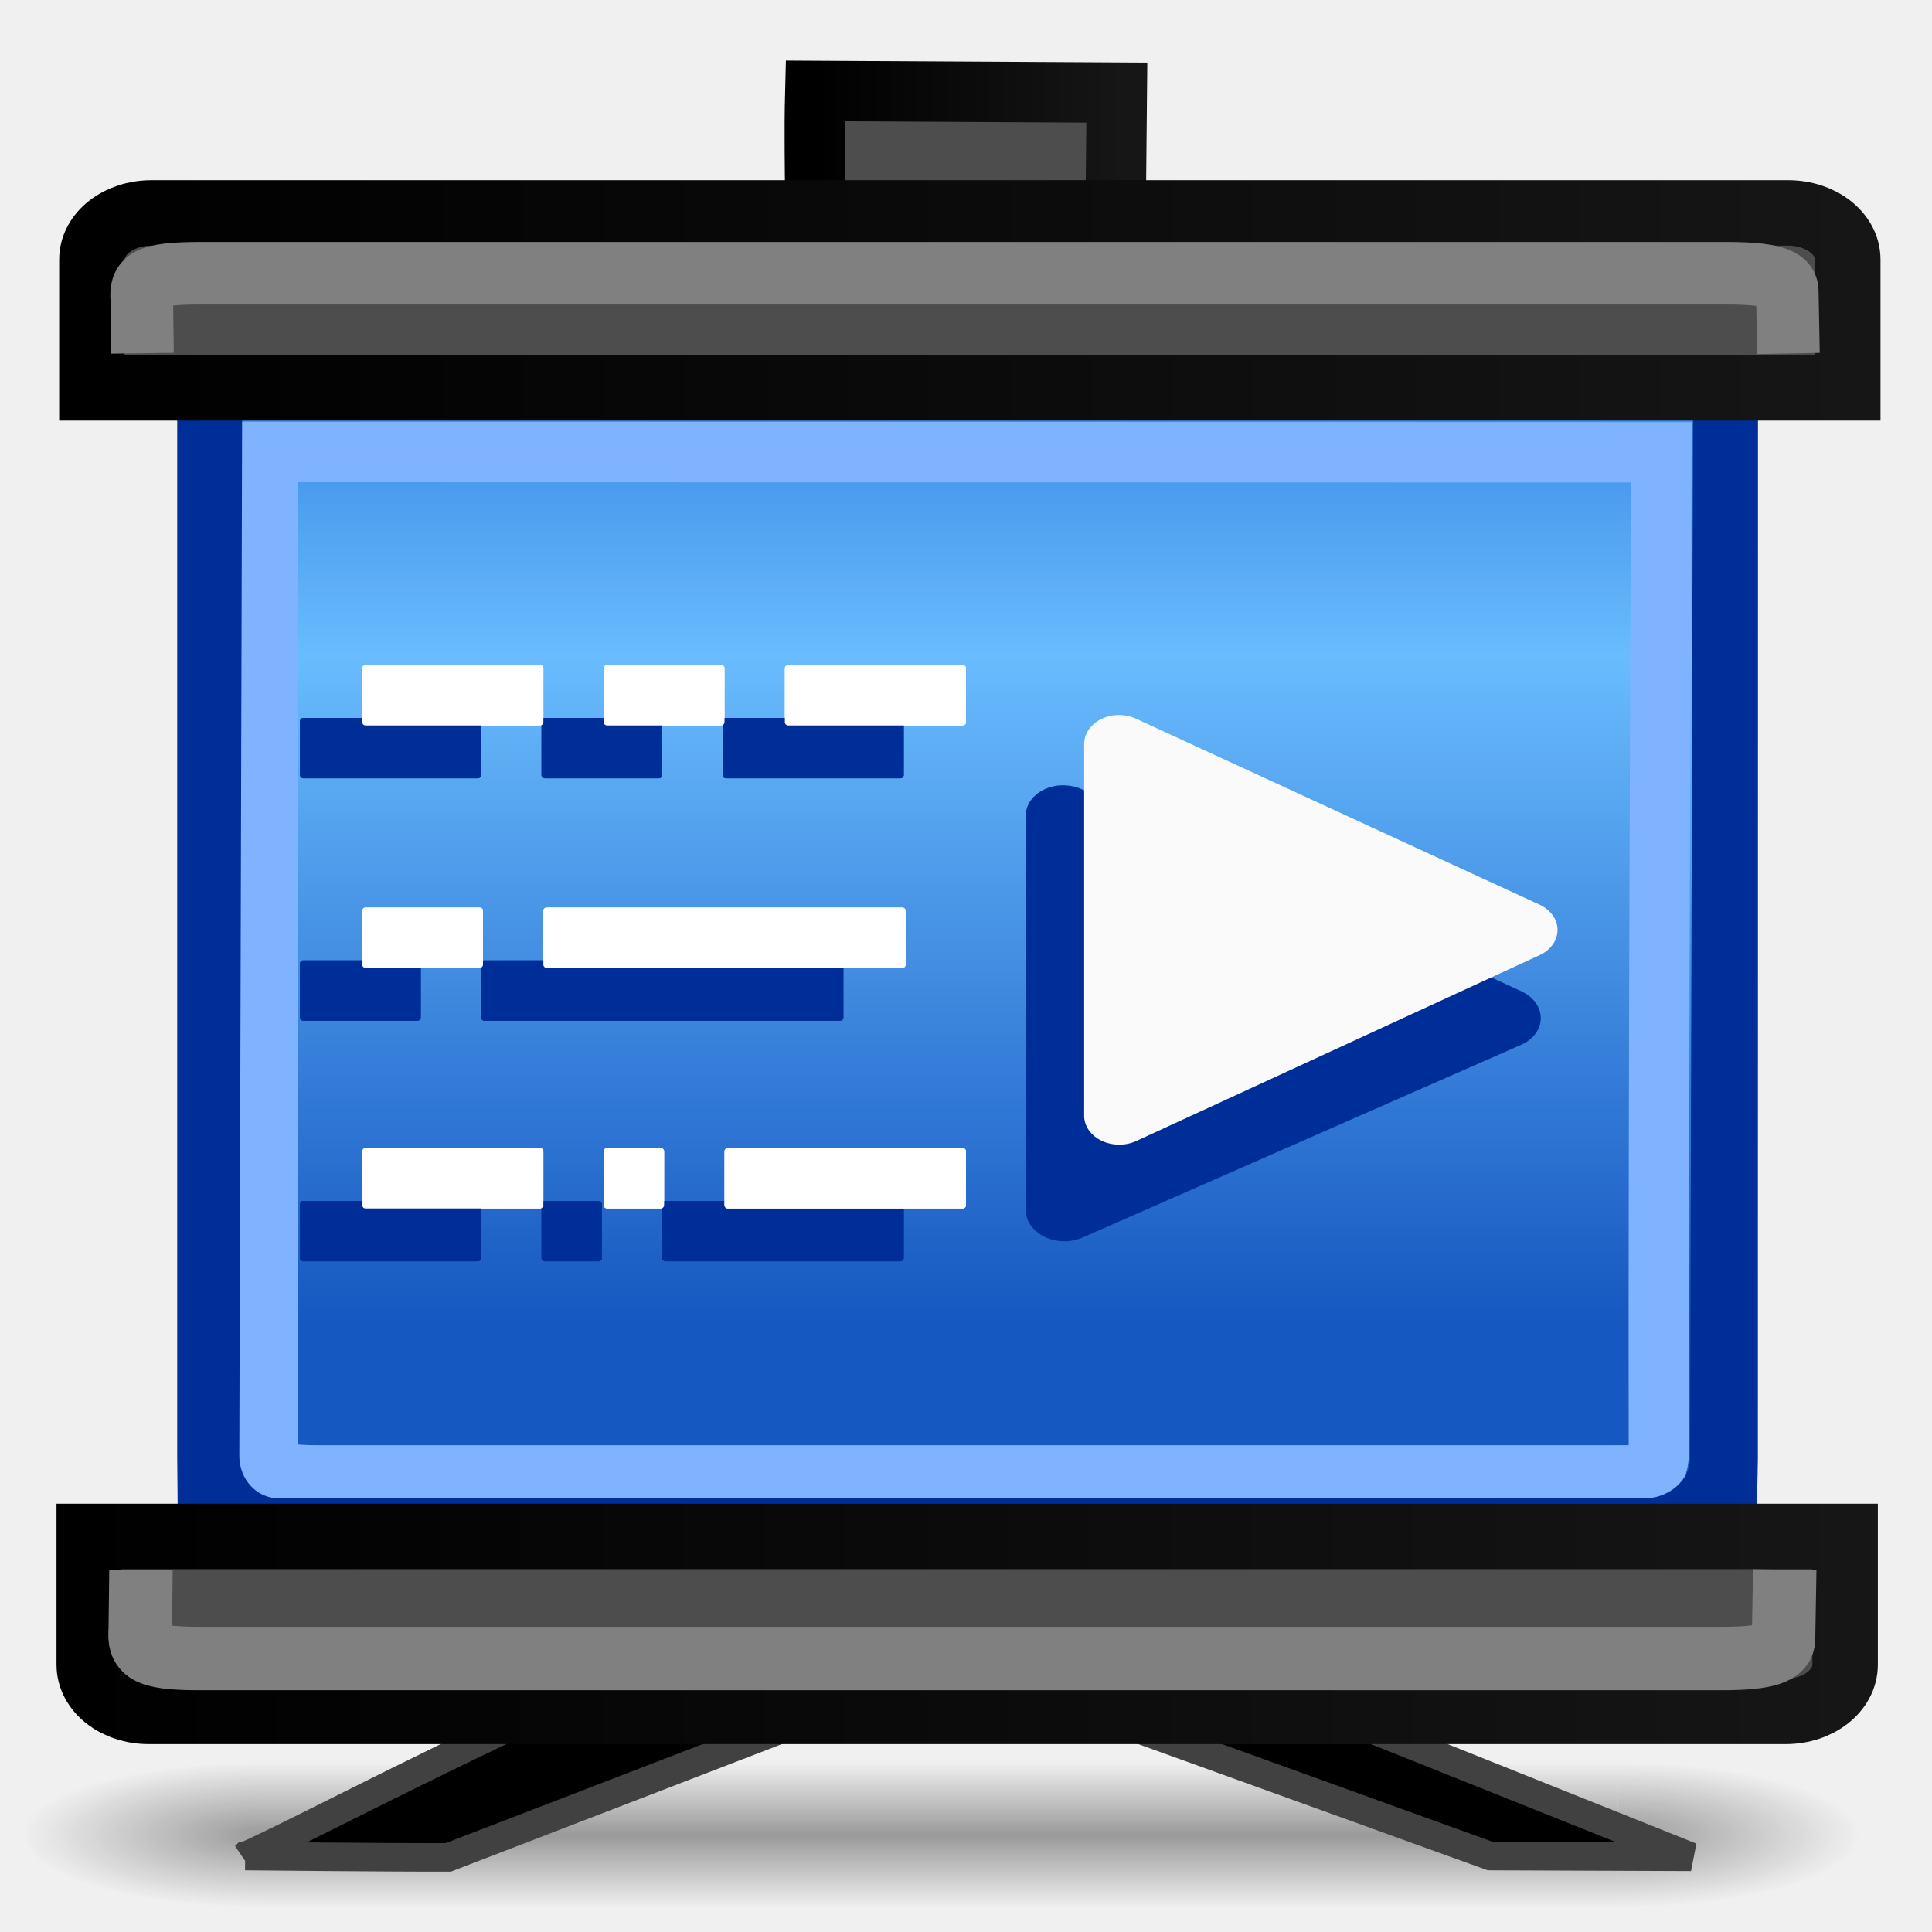
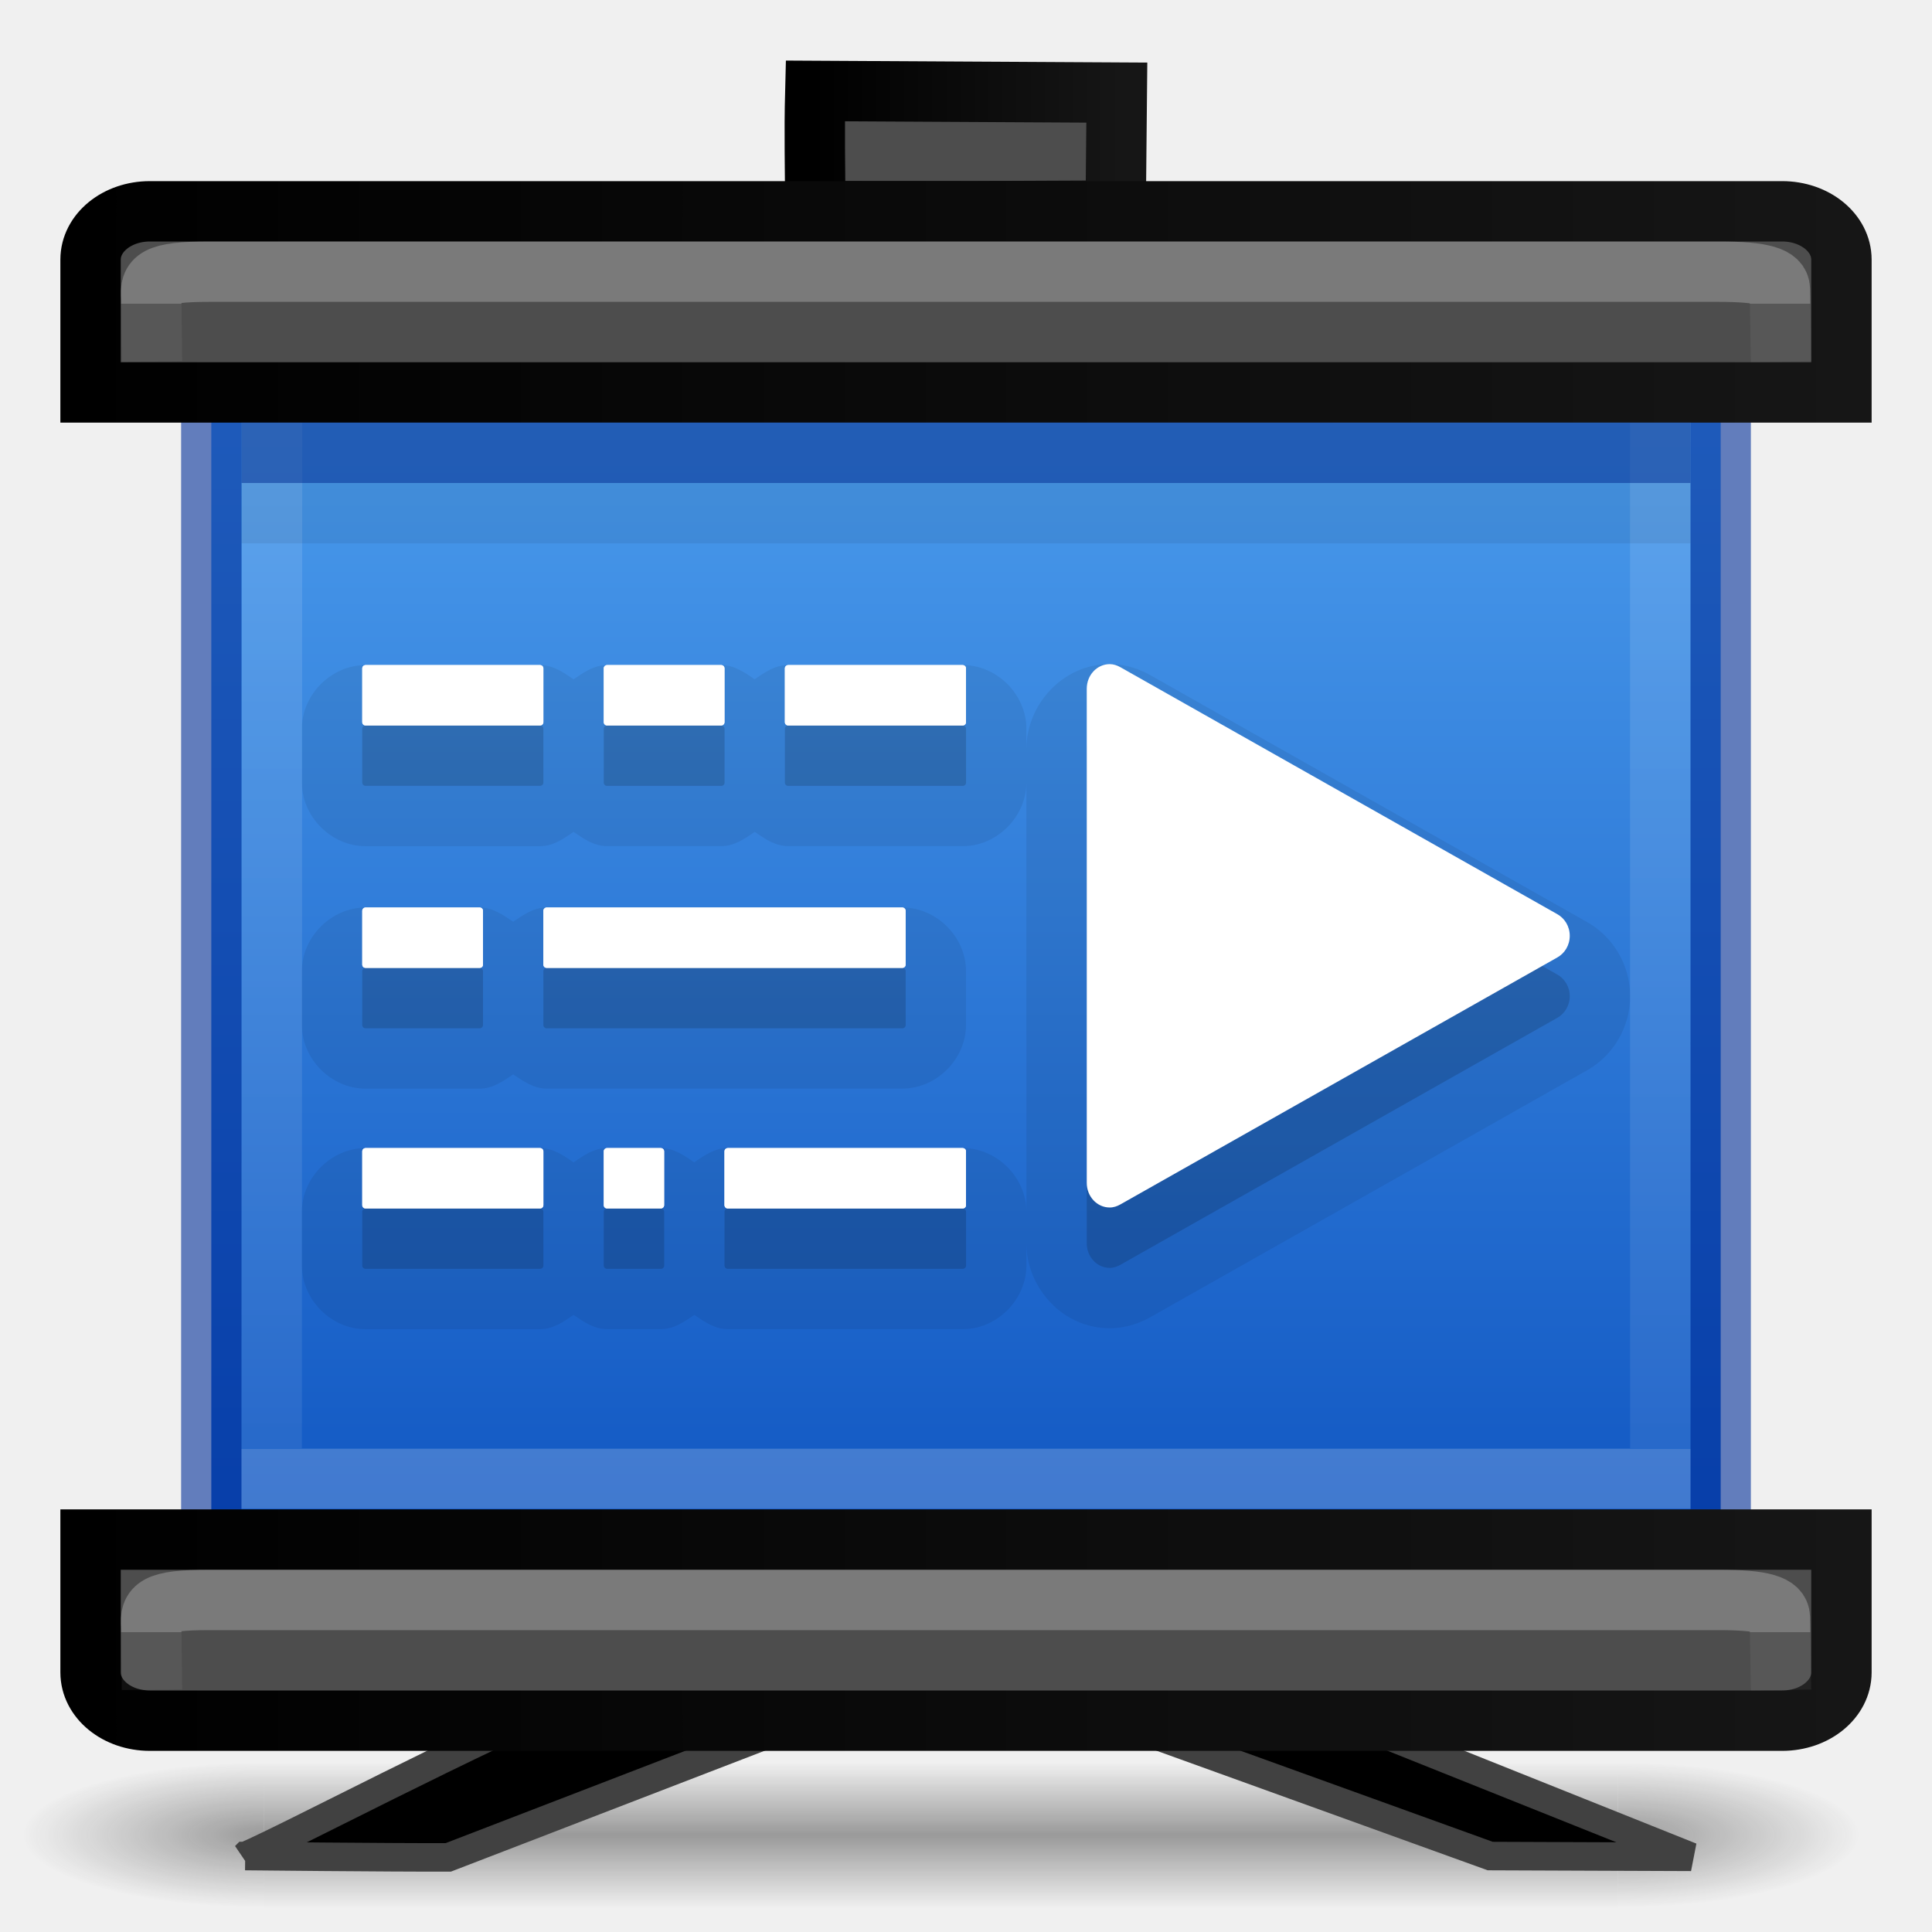
- <svg xmlns="http://www.w3.org/2000/svg" xmlns:ns1="http://www.openswatchbook.org/uri/2009/osb" xmlns:xlink="http://www.w3.org/1999/xlink" id="svg2453" height="32" width="32" version="1.0">
+ <svg xmlns="http://www.w3.org/2000/svg" xmlns:xlink="http://www.w3.org/1999/xlink" id="svg2453" height="32" width="32" version="1.0">
  <defs id="defs2455">
-     <linearGradient id="linearGradient6532">
-       <stop style="stop-color:#3689e6;stop-opacity:1" offset="0" id="stop6534" />
-       <stop id="stop6540" offset="0.272" style="stop-color:#64baff;stop-opacity:1" />
-       <stop style="stop-color:#0d52bf;stop-opacity:1" offset="1" id="stop6536" />
-     </linearGradient>
-     <linearGradient id="linearGradient6490" ns1:paint="gradient">
-       <stop style="stop-color:#000000;stop-opacity:1;" offset="0" id="stop6492" />
-       <stop style="stop-color:#000000;stop-opacity:0;" offset="1" id="stop6494" />
-     </linearGradient>
-     <linearGradient id="linearGradient5641" ns1:paint="solid">
-       <stop style="stop-color:#000000;stop-opacity:1;" offset="0" id="stop5643" />
+     <linearGradient id="linearGradient1649">
+       <stop style="stop-color:#ffffff;stop-opacity:1;" offset="0" id="stop1641" />
+       <stop id="stop1643" offset="0" style="stop-color:#ffffff;stop-opacity:0.235" />
+       <stop style="stop-color:#ffffff;stop-opacity:0.157" offset="1" id="stop1645" />
+       <stop style="stop-color:#ffffff;stop-opacity:0.392" offset="1" id="stop1647" />
    </linearGradient>
    <linearGradient id="linearGradient3707-319-631-407-324-616-674-812-821-107-178-392-400-6-3-549-901-1-9-100-4-2">
      <stop offset="0" style="stop-color:#000000;stop-opacity:1" id="stop17839-7-3" />
      <stop offset="1" style="stop-color:#161616;stop-opacity:1" id="stop17841-4-8" />
    </linearGradient>
    <radialGradient r="2.5" gradientTransform="matrix(2.0038,0,0,1.4,27.988,-17.4)" cx="4.993" cy="43.5" gradientUnits="userSpaceOnUse" id="c">
      <stop id="stop4912" offset="0" stop-color="#181818" />
      <stop id="stop4914" offset="1" stop-opacity="0" stop-color="#181818" />
    </radialGradient>
    <radialGradient r="2.5" gradientTransform="matrix(2.0038,0,0,1.4,-20.012,-104.4)" cx="4.993" cy="43.5" gradientUnits="userSpaceOnUse" id="b">
      <stop id="stop4917" offset="0" stop-color="#181818" />
      <stop id="stop4919" offset="1" stop-opacity="0" stop-color="#181818" />
    </radialGradient>
    <linearGradient x1="25.058" y1="47.028" x2="25.058" gradientUnits="userSpaceOnUse" y2="39.999" id="f">
      <stop id="stop4922" offset="0" stop-opacity="0" stop-color="#181818" />
      <stop id="stop4924" offset=".5" stop-color="#181818" />
      <stop id="stop4926" offset="1" stop-opacity="0" stop-color="#181818" />
    </linearGradient>
-     <linearGradient xlink:href="#linearGradient3707-319-631-407-324-616-674-812-821-107-178-392-400-6-3-549-901-1-9-100-4-2" id="linearGradient6504" x1="2.252" y1="14.272" x2="62.399" y2="14.272" gradientUnits="userSpaceOnUse" gradientTransform="matrix(0.4916557,0,0,0.3986783,0.1706391,-0.7139196)" />
-     <linearGradient xlink:href="#linearGradient6532" id="linearGradient6538" x1="32.275" y1="19.415" x2="32.275" y2="51.415" gradientUnits="userSpaceOnUse" gradientTransform="matrix(0.4299429,0,0,0.4728337,1.983693,-2.432749)" />
+     <linearGradient xlink:href="#linearGradient3707-319-631-407-324-616-674-812-821-107-178-392-400-6-3-549-901-1-9-100-4-2" id="linearGradient6504" x1="2.252" y1="14.272" x2="62.399" y2="14.272" gradientUnits="userSpaceOnUse" gradientTransform="matrix(0.4902648,0,0,0.4128194,0.1519413,-0.8919225)" />
    <radialGradient xlink:href="#c" id="radialGradient4213" gradientUnits="userSpaceOnUse" gradientTransform="matrix(2.0038,0,0,1.4,27.988,-17.4)" cx="4.993" cy="43.5" r="2.5" />
    <radialGradient xlink:href="#b" id="radialGradient4215" gradientUnits="userSpaceOnUse" gradientTransform="matrix(2.0038,0,0,1.4,-20.012,-104.4)" cx="4.993" cy="43.5" r="2.5" />
    <linearGradient xlink:href="#f" id="linearGradient4217" gradientUnits="userSpaceOnUse" x1="25.058" y1="47.028" x2="25.058" y2="39.999" />
    <linearGradient xlink:href="#linearGradient3707-319-631-407-324-616-674-812-821-107-178-392-400-6-3-549-901-1-9-100-4-2" id="linearGradient4231" gradientUnits="userSpaceOnUse" gradientTransform="matrix(0.08507563,0,0,0.2768146,13.27247,-1.442984)" x1="2.252" y1="14.272" x2="62.399" y2="14.272" />
-     <linearGradient id="linearGradient3924-4">
-       <stop offset="0" style="stop-color:#ffffff;stop-opacity:1" id="stop3926-8" />
-       <stop offset="0.063" style="stop-color:#ffffff;stop-opacity:0.235" id="stop3928-6" />
-       <stop offset="0.951" style="stop-color:#ffffff;stop-opacity:0.157" id="stop3930-4" />
-       <stop offset="1" style="stop-color:#ffffff;stop-opacity:0.392" id="stop3932-4" />
+     <linearGradient xlink:href="#linearGradient3707-319-631-407-324-616-674-812-821-107-178-392-400-6-3-549-901-1-9-100-4-2" id="linearGradient4255" gradientUnits="userSpaceOnUse" gradientTransform="matrix(0.4902648,0,0,-0.4128194,0.1519414,32.89192)" x1="2.252" y1="14.272" x2="62.399" y2="14.272" />
+     <linearGradient id="linearGradient2143">
+       <stop style="stop-color:#ffffff;stop-opacity:1;" offset="0" id="stop2135" />
+       <stop id="stop2137" offset="0.054" style="stop-color:#ffffff;stop-opacity:0.235" />
+       <stop style="stop-color:#ffffff;stop-opacity:0.157" offset="1" id="stop2139" />
+       <stop style="stop-color:#ffffff;stop-opacity:0.392" offset="1" id="stop2141" />
    </linearGradient>
-     <linearGradient id="linearGradient5344-867-2">
-       <stop id="stop5559-5" style="stop-color:#f9c590;stop-opacity:1" offset="0" />
-       <stop id="stop5561-3" style="stop-color:#f19860;stop-opacity:1" offset="0.397" />
-       <stop id="stop5563-5" style="stop-color:#ce5d36;stop-opacity:1" offset="1" />
+     <linearGradient id="linearGradient6532-5">
+       <stop style="stop-color:#64baff;stop-opacity:1" offset="0" id="stop6534-6" />
+       <stop style="stop-color:#0d52bf;stop-opacity:1" offset="1" id="stop6536-2" />
    </linearGradient>
-     <linearGradient id="linearGradient4288">
-       <stop offset="0" style="stop-color:#b95b20;stop-opacity:1" id="stop4290" />
-       <stop offset="1" style="stop-color:#ed8137;stop-opacity:1" id="stop4292" />
-     </linearGradient>
-     <linearGradient id="linearGradient3104-5-6">
-       <stop id="stop3106-9-1" style="stop-color:#aaaaaa;stop-opacity:1" offset="0" />
-       <stop id="stop3108-9" style="stop-color:#c8c8c8;stop-opacity:1" offset="1" />
-     </linearGradient>
-     <linearGradient gradientTransform="translate(2.4e-6,0.9674487)" gradientUnits="userSpaceOnUse" xlink:href="#linearGradient3924-4" id="linearGradient3084" y2="43" x2="24" y1="5" x1="24" />
-     <radialGradient gradientTransform="matrix(0,2.644472,-2.797536,-7.1978467e-8,55.57302,-14.64146)" gradientUnits="userSpaceOnUse" xlink:href="#linearGradient3600" id="radialGradient3093" fy="8.45" fx="7.496" r="20" cy="8.45" cx="7.496" />
-     <linearGradient id="linearGradient3600">
-       <stop offset="0" style="stop-color:#f4f4f4;stop-opacity:1" id="stop3602" />
-       <stop offset="1" style="stop-color:#dbdbdb;stop-opacity:1" id="stop3604" />
-     </linearGradient>
-     <linearGradient gradientTransform="matrix(1.363636,0,0,1.363636,-0.7929132,-1.750068)" gradientUnits="userSpaceOnUse" xlink:href="#linearGradient3104-5-6" id="linearGradient3095" y2="3.899" x2="24" y1="44" x1="24" />
-     <linearGradient gradientUnits="userSpaceOnUse" xlink:href="#linearGradient3104-5-6" id="linearGradient3098" y2="3" x2="20" y1="43" x1="20" gradientTransform="matrix(0.6567832,0,0,0.6567832,-0.00675933,-0.7187722)" />
-     <radialGradient gradientTransform="matrix(2.003784,0,0,1.4,27.98813,-17.4)" gradientUnits="userSpaceOnUse" xlink:href="#linearGradient3688-166-749" id="radialGradient2873-966-168" fy="43.5" fx="4.993" r="2.5" cy="43.5" cx="4.993" />
-     <linearGradient id="linearGradient3688-166-749">
-       <stop offset="0" style="stop-color:#181818;stop-opacity:1" id="stop2883" />
-       <stop offset="1" style="stop-color:#181818;stop-opacity:0" id="stop2885" />
-     </linearGradient>
-     <radialGradient gradientTransform="matrix(2.003784,0,0,1.4,-20.01187,-104.4)" gradientUnits="userSpaceOnUse" xlink:href="#linearGradient3688-166-749" id="radialGradient2875-742-326" fy="43.5" fx="4.993" r="2.5" cy="43.5" cx="4.993" />
-     <linearGradient gradientUnits="userSpaceOnUse" xlink:href="#linearGradient3702-501-757" id="linearGradient2877-634-617" y2="39.999" x2="25.058" y1="47.028" x1="25.058" />
-     <linearGradient id="linearGradient3702-501-757">
-       <stop offset="0" style="stop-color:#181818;stop-opacity:0" id="stop2895" />
-       <stop offset="0.5" style="stop-color:#181818;stop-opacity:1" id="stop2897" />
-       <stop offset="1" style="stop-color:#181818;stop-opacity:0" id="stop2899" />
-     </linearGradient>
-     <radialGradient r="20" fy="8.45" fx="7.496" cy="8.45" cx="7.496" gradientTransform="matrix(0,1.93928,-2.051527,-5.2784231e-8,16.65095,1.171514)" gradientUnits="userSpaceOnUse" id="radialGradient3049" xlink:href="#linearGradient3600" />
-     <linearGradient y2="3.899" x2="24" y1="44" x1="24" gradientTransform="translate(-24.68408,10.62521)" gradientUnits="userSpaceOnUse" id="linearGradient3051" xlink:href="#linearGradient3104-5-6" />
-     <radialGradient r="20" fy="8.45" fx="7.496" cy="8.45" cx="7.496" gradientTransform="matrix(0,1.93928,-2.051527,-5.2784231e-8,5.793811,-9.685629)" gradientUnits="userSpaceOnUse" id="radialGradient3843" xlink:href="#linearGradient3600" />
-     <linearGradient y2="3.899" x2="24" y1="44" x1="24" gradientTransform="translate(-35.54123,-0.2319351)" gradientUnits="userSpaceOnUse" id="linearGradient3845" xlink:href="#linearGradient3104-5-6" />
-     <radialGradient r="20" fy="8.45" fx="7.496" cy="8.45" cx="7.496" gradientTransform="matrix(0,1.93928,-2.051527,-5.2784231e-8,6.079525,19.60009)" gradientUnits="userSpaceOnUse" id="radialGradient3849" xlink:href="#linearGradient3600" />
-     <linearGradient y2="3.899" x2="24" y1="44" x1="24" gradientTransform="translate(-35.25551,29.05378)" gradientUnits="userSpaceOnUse" id="linearGradient3851" xlink:href="#linearGradient3104-5-6" />
-     <radialGradient r="20" fy="8.45" fx="7.496" cy="8.45" cx="7.496" gradientTransform="matrix(1.371278,1.371278,-1.450649,1.450649,12.60239,-10.94562)" gradientUnits="userSpaceOnUse" id="radialGradient3853" xlink:href="#linearGradient3600" />
-     <linearGradient y2="3.899" x2="24" y1="44" x1="24" gradientTransform="matrix(0.7071068,-0.7071068,0.7071068,0.7071068,-9.941126,24.96744)" gradientUnits="userSpaceOnUse" id="linearGradient3855" xlink:href="#linearGradient3104-5-6" />
-     <radialGradient r="20" fy="8.45" fx="7.496" cy="8.45" cx="7.496" gradientTransform="matrix(0,1.93928,-2.051527,-5.2784231e-8,41.33504,-8.486255)" gradientUnits="userSpaceOnUse" id="radialGradient3858" xlink:href="#linearGradient3600" />
-     <radialGradient r="20" fy="8.45" fx="7.496" cy="8.45" cx="7.496" gradientTransform="matrix(0,1.93928,-2.051527,-5.2784231e-8,-0.2061889,-15.68563)" gradientUnits="userSpaceOnUse" id="radialGradient3863" xlink:href="#linearGradient3600" />
-     <linearGradient y2="3.899" x2="24" y1="44" x1="24" gradientTransform="translate(-41.54123,-6.231935)" gradientUnits="userSpaceOnUse" id="linearGradient3865" xlink:href="#linearGradient3104-5-6" />
-     <radialGradient id="c-6" gradientUnits="userSpaceOnUse" cy="43.5" cx="4.993" gradientTransform="matrix(2.0038,0,0,1.4,27.988,-17.4)" r="2.5">
-       <stop stop-color="#181818" offset="0" id="stop4912-0" />
-       <stop stop-color="#181818" stop-opacity="0" offset="1" id="stop4914-6" />
-     </radialGradient>
-     <radialGradient id="b-2" gradientUnits="userSpaceOnUse" cy="43.5" cx="4.993" gradientTransform="matrix(2.0038,0,0,1.4,-20.012,-104.4)" r="2.5">
-       <stop stop-color="#181818" offset="0" id="stop4917-6" />
-       <stop stop-color="#181818" stop-opacity="0" offset="1" id="stop4919-1" />
-     </radialGradient>
-     <linearGradient gradientTransform="matrix(0.9976838,0,0,0.5323295,-0.251081,1.982942)" gradientUnits="userSpaceOnUse" y2="14.272" x2="62.399" y1="14.272" x1="2.252" id="linearGradient4345" xlink:href="#linearGradient3707-319-631-407-324-616-674-812-821-107-178-392-400-6-3-549-901-1-9-100-4-2" />
-     <linearGradient y2="39.999" x2="25.058" y1="47.028" x1="25.058" gradientUnits="userSpaceOnUse" id="linearGradient4350" xlink:href="#f" />
-     <linearGradient y2="14.272" x2="62.399" y1="14.272" x1="2.252" gradientTransform="matrix(-0.9970871,-8.6911381e-5,1.8949314e-4,-0.5396258,64.24038,61.20455)" gradientUnits="userSpaceOnUse" id="linearGradient4352" xlink:href="#linearGradient3707-319-631-407-324-616-674-812-821-107-178-392-400-6-3-549-901-1-9-100-4-2" />
-     <linearGradient y2="14.272" x2="62.399" y1="14.272" x1="2.252" gradientTransform="matrix(0.05374904,0,0,0.4344139,30.27789,0.7154782)" gradientUnits="userSpaceOnUse" id="linearGradient4354" xlink:href="#linearGradient3707-319-631-407-324-616-674-812-821-107-178-392-400-6-3-549-901-1-9-100-4-2" />
-     <linearGradient xlink:href="#linearGradient3707-319-631-407-324-616-674-812-821-107-178-392-400-6-3-549-901-1-9-100-4-2" id="linearGradient4255" gradientUnits="userSpaceOnUse" gradientTransform="matrix(0.4916557,0,0,-0.3986783,0.1264449,32.58658)" x1="2.252" y1="14.272" x2="62.399" y2="14.272" />
+     <linearGradient xlink:href="#linearGradient1649" id="linearGradient1601" x1="24.937" y1="5.058" x2="24.937" y2="26.901" gradientUnits="userSpaceOnUse" gradientTransform="matrix(0.9897538,0,0,0.9955146,0.1799062,-0.0057173)" />
+     <linearGradient xlink:href="#linearGradient2143" id="linearGradient2875" x1="21" y1="5" x2="21" y2="24" gradientUnits="userSpaceOnUse" />
+     <linearGradient xlink:href="#linearGradient6532-5" id="linearGradient3189" gradientUnits="userSpaceOnUse" gradientTransform="matrix(0.4210671,0,0,0.4782707,2.481005,-2.331549)" x1="32.107" y1="1.658" x2="32.107" y2="60.739" />
+     <linearGradient xlink:href="#linearGradient1649" id="linearGradient1216" gradientUnits="userSpaceOnUse" gradientTransform="matrix(0.9897538,0,0,0.9955143,0.179906,21.99428)" x1="24.937" y1="5.058" x2="24.937" y2="26.901" />
  </defs>
+   <path id="rect5505-21-3-8-5-2-6-8-2" d="M 28.5,25.5 V 6.5 H 3.5 v 19 z" style="color:#000000;display:inline;overflow:visible;visibility:visible;fill:url(#linearGradient3189);fill-opacity:1;fill-rule:nonzero;stroke:#002e99;stroke-width:1;stroke-opacity:0.592;marker:none;enable-background:accumulate" />
  <g transform="matrix(0.7607773,0,0,0.2675806,-2.671225,19.02032)" id="g4933">
    <g style="opacity:0.4" transform="matrix(1.0526,0,0,1.2857,-1.2632,-13.429)" id="g4935">
      <rect style="fill:url(#radialGradient4213)" height="7" width="5" y="40" x="38" id="rect4937" />
      <rect style="fill:url(#radialGradient4215)" transform="scale(-1,-1)" height="7" width="5" y="-47" x="-10" id="rect4939" />
      <rect style="fill:url(#linearGradient4217)" height="7" width="28" y="40" x="10" id="rect4941" />
    </g>
  </g>
-   <path id="rect5505-21-3-8-5-2" d="m 27.939,25.054 c 0.486,0 0.864,-0.51 0.865,-1.037 l 0.002,-17.909 -25.843,0.166 0,17.829 c 0,0.527 0.391,0.951 0.876,0.951 z" style="color:#000000;display:inline;overflow:visible;visibility:visible;opacity:0.96;fill:url(#linearGradient6538);fill-opacity:1;fill-rule:nonzero;stroke:none;stroke-width:1;marker:none;enable-background:accumulate" />
-   <path style="opacity:1;fill:none;stroke:#80b3ff;stroke-width:1;stroke-linecap:butt;stroke-linejoin:miter;stroke-miterlimit:4;stroke-dasharray:none" d="m 4.43,7.487 23.087,0.005 c 0,0 -0.051,10.955 -0.041,16.418 9.33e-4,0.515 -0.038,0.528 -0.707,0.528 l -21.455,0 c -0.871,0 -0.875,-0.098 -0.876,-0.638 L 4.433,7.712 Z" id="rect4945" />
-   <path id="rect5505-21-3-8-9-1-1" d="m 29.081,25.989 0.035,-1.823 0.002,-17.71 -1.076,-0.08 -0.05,17.773 c -0.001,0.395 -0.38,0.668 -0.747,0.668 l -22.626,0 c -0.366,0 -0.656,-0.311 -0.655,-0.706 L 4.012,6.323 2.935,6.456 l 0,17.655 L 2.952,26 Z" style="color:#000000;font-style:normal;font-variant:normal;font-weight:normal;font-stretch:normal;font-size:medium;line-height:normal;font-family:sans-serif;text-indent:0;text-align:start;text-decoration:none;text-decoration-line:none;text-decoration-style:solid;text-decoration-color:#000000;letter-spacing:normal;word-spacing:normal;text-transform:none;direction:ltr;block-progression:tb;writing-mode:lr-tb;baseline-shift:baseline;text-anchor:start;white-space:normal;clip-rule:nonzero;display:inline;overflow:visible;visibility:visible;opacity:1;isolation:auto;mix-blend-mode:normal;color-interpolation:sRGB;color-interpolation-filters:linearRGB;solid-color:#000000;solid-opacity:1;fill:#002e99;fill-opacity:1;fill-rule:nonzero;stroke:none;stroke-width:1;stroke-linecap:round;stroke-linejoin:round;stroke-miterlimit:4;stroke-dasharray:none;stroke-dashoffset:0;stroke-opacity:1;marker:none;color-rendering:auto;image-rendering:auto;shape-rendering:auto;text-rendering:auto;enable-background:accumulate" />
+   <path style="opacity:0.5;fill:none;stroke:url(#linearGradient2875);stroke-width:1;stroke-linecap:butt;stroke-linejoin:miter;stroke-miterlimit:4;stroke-dasharray:none" d="M 4.506,6.5 27.498,6.506 27.5,24.489 h -23 z" id="rect4945" />
  <path id="path4227" d="m 18.479,3.488 0.019,-1.954 -4.994,-0.028 c -0.019,0.729 -0.001,1.27 -0.001,1.993 l 2.513,0 z" style="color:#000000;display:inline;overflow:visible;visibility:visible;opacity:1;fill:#4d4d4d;fill-opacity:1;fill-rule:nonzero;stroke:url(#linearGradient4231);stroke-width:1;stroke-miterlimit:4;stroke-dasharray:none;stroke-opacity:1;marker:none;enable-background:accumulate" />
-   <path id="path4473" d="m 30.605,6.425 0,-2.125 c 0,-0.428 -0.44,-0.773 -0.986,-0.773 l -27.111,0 c -0.546,0 -0.986,0.345 -0.986,0.773 l 0,2.125 z" style="color:#000000;display:inline;overflow:visible;visibility:visible;opacity:1;fill:#4d4d4d;fill-opacity:1;fill-rule:nonzero;stroke:url(#linearGradient6504);stroke-width:1.084;stroke-miterlimit:4;stroke-dasharray:none;stroke-opacity:1;marker:none;enable-background:accumulate" />
-   <path d="m 17.565,13.007 a 0.632,0.508 1.634 0 0 -0.575,0.5 l 0,6.542 a 0.632,0.508 1.634 0 0 0.936,0.451 l 7.276,-3.198 a 0.632,0.508 1.634 0 0 0,-0.882 l -7.276,-3.344 a 0.632,0.508 1.634 0 0 -0.361,-0.068 z" id="path4044-8" style="opacity:1;fill:#002e99;fill-opacity:1;fill-rule:evenodd;stroke:none" />
-   <path d="m 18.486,11.844 a 0.581,0.479 0 0 0 -0.529,0.476 l 0,6.164 a 0.581,0.479 0 0 0 0.861,0.416 l 6.688,-3.082 a 0.581,0.479 0 0 0 0,-0.831 l -6.688,-3.082 a 0.581,0.479 0 0 0 -0.332,-0.061 z" id="path4044" style="fill:#fafafa;fill-opacity:1;fill-rule:evenodd;stroke:none" />
+   <path id="path4473" d="M 30.5,6.5 V 4.3 C 30.5,3.857 30.062,3.5 29.517,3.5 H 2.483 C 1.938,3.5 1.5,3.857 1.5,4.3 v 2.2 z" style="color:#000000;display:inline;overflow:visible;visibility:visible;opacity:1;fill:#4d4d4d;fill-opacity:1;fill-rule:nonzero;stroke:url(#linearGradient6504);stroke-width:1;stroke-miterlimit:4;stroke-dasharray:none;stroke-opacity:1;marker:none;enable-background:accumulate" />
  <g transform="translate(166.3815,-1006.97)" id="layer1" />
-   <path id="path4170" d="M 2.361,5.851 2.349,4.966 C 2.323,4.645 2.415,4.526 3.319,4.526 l 25.264,0 c 0.742,0 1.016,0.087 1.02,0.289 l 0.02,1.04" style="opacity:1;fill:none;stroke:#808080;stroke-width:1.036;stroke-linecap:butt;stroke-linejoin:miter;stroke-miterlimit:4;stroke-dasharray:none" />
  <path style="opacity:1;fill:#000000;fill-opacity:1;fill-rule:evenodd;stroke:#414141;stroke-width:0.472;stroke-miterlimit:4;stroke-dasharray:none;stroke-opacity:1" d="m 4.061,30.742 c 0,0 2.37,0.025 3.364,0.022 L 14.449,28.058 c 0.597,-0.242 2.144,-0.247 2.774,-0.009 l 7.46,2.693 3.327,0.013 -11.019,-4.407 c -0.277,-0.105 -0.782,0.394 -1.326,0.39 -0.68,-1.828 -10.057,3.337 -11.605,4.005 z" id="path4191" />
-   <path style="color:#000000;display:inline;overflow:visible;visibility:visible;opacity:1;fill:#4d4d4d;fill-opacity:1;fill-rule:nonzero;stroke:url(#linearGradient4255);stroke-width:1.084;stroke-miterlimit:4;stroke-dasharray:none;stroke-opacity:1;marker:none;enable-background:accumulate" d="m 30.561,25.448 0,2.125 c 0,0.428 -0.44,0.773 -0.986,0.773 l -27.111,0 c -0.546,0 -0.986,-0.345 -0.986,-0.773 l 0,-2.125 z" id="path4251" />
-   <path style="opacity:1;fill:none;stroke:#808080;stroke-width:1.051;stroke-linecap:butt;stroke-linejoin:miter;stroke-miterlimit:4;stroke-dasharray:none" d="m 2.335,26.004 -0.012,0.979 c -0.026,0.355 0.066,0.487 0.969,0.487 l 25.23,0 c 0.741,0 1.015,-0.096 1.019,-0.32 l 0.02,-1.15" id="path4253" />
+   <path style="color:#000000;display:inline;overflow:visible;visibility:visible;opacity:1;fill:#4d4d4d;fill-opacity:1;fill-rule:nonzero;stroke:url(#linearGradient4255);stroke-width:1;stroke-miterlimit:4;stroke-dasharray:none;stroke-opacity:1;marker:none;enable-background:accumulate" d="m 30.5,25.5 v 2.2 c 0,0.443 -0.438,0.8 -0.983,0.8 H 2.483 C 1.938,28.5 1.5,28.143 1.5,27.7 v -2.2 z" id="path4251" />
+   <path style="opacity:0.25;fill:none;stroke:url(#linearGradient1601);stroke-width:1;stroke-linecap:butt;stroke-linejoin:miter;stroke-miterlimit:4;stroke-dasharray:none" d="M 2.517,5.987 2.505,4.938 C 2.479,4.618 2.57,4.5 3.465,4.5 H 28.47 c 0.734,0 1.006,0.086 1.01,0.288 l 0.02,1.204" id="path1066" />
+   <path style="opacity:0.25;fill:none;stroke:url(#linearGradient1216);stroke-width:1;stroke-linecap:butt;stroke-linejoin:miter;stroke-miterlimit:4;stroke-dasharray:none" d="M 2.517,27.987 2.505,26.938 C 2.479,26.618 2.57,26.5 3.465,26.5 H 28.47 c 0.734,0 1.006,0.086 1.01,0.288 l 0.02,1.204" id="path1066-3" />
+   <g transform="translate(35.82458,-966.4617)" id="layer1-9" />
+   <rect style="opacity:0.5;vector-effect:none;fill:#002e99;fill-opacity:1;stroke:none;stroke-width:1;stroke-linecap:butt;stroke-linejoin:miter;stroke-miterlimit:100;stroke-dasharray:none;stroke-dashoffset:0;stroke-opacity:0.157;marker:none;paint-order:normal" id="rect1289" width="24" height="1" x="4" y="7" />
+   <rect style="font-variation-settings:normal;opacity:0.07;vector-effect:none;fill:#000000;fill-opacity:1;stroke:none;stroke-width:0.907;stroke-linecap:butt;stroke-linejoin:miter;stroke-miterlimit:4;stroke-dasharray:none;stroke-dashoffset:0;stroke-opacity:1;-inkscape-stroke:none;marker:none;paint-order:normal;stop-color:#000000" id="rect1289-9" width="24" height="2" x="4" y="7" />
  <rect style="opacity:1;fill:#ffffff;fill-opacity:1;fill-rule:nonzero;stroke:none;stroke-width:1;stroke-linecap:butt;stroke-linejoin:miter;stroke-miterlimit:4;stroke-dasharray:none;stroke-opacity:1" id="rect4263" width="3" height="1" x="6" y="11.016" ry="0.055" />
  <rect style="opacity:1;fill:#ffffff;fill-opacity:1;fill-rule:nonzero;stroke:none;stroke-width:1;stroke-linecap:butt;stroke-linejoin:miter;stroke-miterlimit:4;stroke-dasharray:none;stroke-opacity:1" id="rect4265" width="2" height="1" x="10" y="11.016" ry="0.055" />
  <rect style="opacity:1;fill:#ffffff;fill-opacity:1;fill-rule:nonzero;stroke:none;stroke-width:1;stroke-linecap:butt;stroke-linejoin:miter;stroke-miterlimit:4;stroke-dasharray:none;stroke-opacity:1" id="rect4267" width="3" height="1" x="13" y="11.016" ry="0.055" />
  <rect style="opacity:1;fill:#ffffff;fill-opacity:1;fill-rule:nonzero;stroke:none;stroke-width:1;stroke-linecap:butt;stroke-linejoin:miter;stroke-miterlimit:4;stroke-dasharray:none;stroke-opacity:1" id="rect4269" width="2" height="1" x="6" y="15.032" ry="0.055" />
  <rect style="opacity:1;fill:#ffffff;fill-opacity:1;fill-rule:nonzero;stroke:none;stroke-width:1;stroke-linecap:butt;stroke-linejoin:miter;stroke-miterlimit:4;stroke-dasharray:none;stroke-opacity:1" id="rect4271" width="6" height="1" x="9" y="15.032" ry="0.055" />
  <rect style="opacity:1;fill:#ffffff;fill-opacity:1;fill-rule:nonzero;stroke:none;stroke-width:1;stroke-linecap:butt;stroke-linejoin:miter;stroke-miterlimit:4;stroke-dasharray:none;stroke-opacity:1" id="rect4273" width="3" height="1" x="6" y="19.016" ry="0.055" />
  <rect style="opacity:1;fill:#ffffff;fill-opacity:1;fill-rule:nonzero;stroke:none;stroke-width:1;stroke-linecap:butt;stroke-linejoin:miter;stroke-miterlimit:4;stroke-dasharray:none;stroke-opacity:1" id="rect4275" width="1" height="1" x="10" y="19.016" ry="0.055" />
-   <g id="g4330" style="fill:#002e99;fill-opacity:1;opacity:1">
-     <rect style="opacity:1;fill:#002e99;fill-opacity:1;fill-rule:nonzero;stroke:none;stroke-width:1;stroke-linecap:butt;stroke-linejoin:miter;stroke-miterlimit:4;stroke-dasharray:none;stroke-opacity:1" id="rect4298" width="3" height="1" x="4.969" y="11.891" ry="0.055" />
-     <rect style="opacity:1;fill:#002e99;fill-opacity:1;fill-rule:nonzero;stroke:none;stroke-width:1;stroke-linecap:butt;stroke-linejoin:miter;stroke-miterlimit:4;stroke-dasharray:none;stroke-opacity:1" id="rect4300" width="2" height="1" x="8.969" y="11.891" ry="0.055" />
-     <rect style="opacity:1;fill:#002e99;fill-opacity:1;fill-rule:nonzero;stroke:none;stroke-width:1;stroke-linecap:butt;stroke-linejoin:miter;stroke-miterlimit:4;stroke-dasharray:none;stroke-opacity:1" id="rect4302" width="3" height="1" x="11.969" y="11.891" ry="0.055" />
-     <rect style="opacity:1;fill:#002e99;fill-opacity:1;fill-rule:nonzero;stroke:none;stroke-width:1;stroke-linecap:butt;stroke-linejoin:miter;stroke-miterlimit:4;stroke-dasharray:none;stroke-opacity:1" id="rect4304" width="2" height="1" x="4.969" y="15.907" ry="0.055" />
-     <rect style="opacity:1;fill:#002e99;fill-opacity:1;fill-rule:nonzero;stroke:none;stroke-width:1;stroke-linecap:butt;stroke-linejoin:miter;stroke-miterlimit:4;stroke-dasharray:none;stroke-opacity:1" id="rect4306" width="6" height="1" x="7.969" y="15.907" ry="0.055" />
-     <rect style="opacity:1;fill:#002e99;fill-opacity:1;fill-rule:nonzero;stroke:none;stroke-width:1;stroke-linecap:butt;stroke-linejoin:miter;stroke-miterlimit:4;stroke-dasharray:none;stroke-opacity:1" id="rect4308" width="3" height="1" x="4.969" y="19.891" ry="0.055" />
-     <rect style="opacity:1;fill:#002e99;fill-opacity:1;fill-rule:nonzero;stroke:none;stroke-width:1;stroke-linecap:butt;stroke-linejoin:miter;stroke-miterlimit:4;stroke-dasharray:none;stroke-opacity:1" id="rect4310" width="1" height="1" x="8.969" y="19.891" ry="0.055" />
-     <rect style="opacity:1;fill:#002e99;fill-opacity:1;fill-rule:nonzero;stroke:none;stroke-width:1;stroke-linecap:butt;stroke-linejoin:miter;stroke-miterlimit:4;stroke-dasharray:none;stroke-opacity:1" id="rect4312" width="4" height="1" x="10.969" y="19.891" ry="0.055" />
-     <rect ry="0.055" y="11.891" x="4.969" height="1" width="3" id="rect4314" style="opacity:1;fill:#002e99;fill-opacity:1;fill-rule:nonzero;stroke:none;stroke-width:1;stroke-linecap:butt;stroke-linejoin:miter;stroke-miterlimit:4;stroke-dasharray:none;stroke-opacity:1" />
-     <rect ry="0.055" y="11.891" x="8.969" height="1" width="2" id="rect4316" style="opacity:1;fill:#002e99;fill-opacity:1;fill-rule:nonzero;stroke:none;stroke-width:1;stroke-linecap:butt;stroke-linejoin:miter;stroke-miterlimit:4;stroke-dasharray:none;stroke-opacity:1" />
-     <rect ry="0.055" y="11.891" x="11.969" height="1" width="3" id="rect4318" style="opacity:1;fill:#002e99;fill-opacity:1;fill-rule:nonzero;stroke:none;stroke-width:1;stroke-linecap:butt;stroke-linejoin:miter;stroke-miterlimit:4;stroke-dasharray:none;stroke-opacity:1" />
-     <rect ry="0.055" y="15.907" x="4.969" height="1" width="2" id="rect4320" style="opacity:1;fill:#002e99;fill-opacity:1;fill-rule:nonzero;stroke:none;stroke-width:1;stroke-linecap:butt;stroke-linejoin:miter;stroke-miterlimit:4;stroke-dasharray:none;stroke-opacity:1" />
-     <rect ry="0.055" y="15.907" x="7.969" height="1" width="6" id="rect4322" style="opacity:1;fill:#002e99;fill-opacity:1;fill-rule:nonzero;stroke:none;stroke-width:1;stroke-linecap:butt;stroke-linejoin:miter;stroke-miterlimit:4;stroke-dasharray:none;stroke-opacity:1" />
-     <rect ry="0.055" y="19.891" x="4.969" height="1" width="3" id="rect4324" style="opacity:1;fill:#002e99;fill-opacity:1;fill-rule:nonzero;stroke:none;stroke-width:1;stroke-linecap:butt;stroke-linejoin:miter;stroke-miterlimit:4;stroke-dasharray:none;stroke-opacity:1" />
-     <rect ry="0.055" y="19.891" x="8.969" height="1" width="1" id="rect4326" style="opacity:1;fill:#002e99;fill-opacity:1;fill-rule:nonzero;stroke:none;stroke-width:1;stroke-linecap:butt;stroke-linejoin:miter;stroke-miterlimit:4;stroke-dasharray:none;stroke-opacity:1" />
-     <rect ry="0.055" y="19.891" x="10.969" height="1" width="4" id="rect4328" style="opacity:1;fill:#002e99;fill-opacity:1;fill-rule:nonzero;stroke:none;stroke-width:1;stroke-linecap:butt;stroke-linejoin:miter;stroke-miterlimit:4;stroke-dasharray:none;stroke-opacity:1" />
-   </g>
+   <path id="rect4282-0-6" style="font-variation-settings:normal;opacity:0.07;vector-effect:none;fill:#000000;fill-opacity:1;fill-rule:nonzero;stroke:none;stroke-width:0.907;stroke-linecap:butt;stroke-linejoin:miter;stroke-miterlimit:4;stroke-dasharray:none;stroke-dashoffset:0;stroke-opacity:1;-inkscape-stroke:none;stop-color:#000000;stop-opacity:1" d="M 18.381,11 C 17.593,11 17,11.679 17,12.408 v -0.338 c 0,-0.567 -0.488,-1.055 -1.055,-1.055 h -2.891 c -0.212,0 -0.386,0.121 -0.555,0.236 C 12.331,11.136 12.158,11.016 11.945,11.016 H 10.055 C 9.842,11.016 9.669,11.136 9.5,11.252 9.331,11.136 9.158,11.016 8.945,11.016 H 6.055 C 5.488,11.016 5,11.503 5,12.07 v 0.891 c 0,0.567 0.488,1.055 1.055,1.055 h 2.891 C 9.158,14.016 9.331,13.895 9.5,13.779 c 0.169,0.116 0.342,0.236 0.555,0.236 h 1.891 c 0.212,0 0.386,-0.121 0.555,-0.236 0.169,0.116 0.342,0.236 0.555,0.236 h 2.891 C 16.512,14.016 17,13.528 17,12.961 v 7.109 c 0,-0.567 -0.488,-1.055 -1.055,-1.055 h -3.891 c -0.212,0 -0.386,0.121 -0.555,0.236 C 11.331,19.136 11.158,19.016 10.945,19.016 H 10.055 C 9.842,19.016 9.669,19.136 9.5,19.252 9.331,19.136 9.158,19.016 8.945,19.016 H 6.055 C 5.488,19.016 5,19.503 5,20.07 v 0.891 c 0,0.567 0.488,1.055 1.055,1.055 h 2.891 C 9.158,22.016 9.331,21.895 9.5,21.779 c 0.169,0.116 0.342,0.236 0.555,0.236 h 0.891 c 0.212,0 0.386,-0.121 0.555,-0.236 0.169,0.116 0.342,0.236 0.555,0.236 h 3.891 C 16.512,22.016 17,21.528 17,20.961 V 20.592 C 17,21.321 17.593,22 18.381,22 c 0.279,0 0.513,-0.093 0.67,-0.182 l 7.232,-4.088 C 26.716,17.488 27,17.019 27,16.5 27,15.981 26.716,15.512 26.283,15.27 l -7.232,-4.088 C 18.894,11.093 18.66,11 18.381,11 Z M 6.055,15.031 C 5.488,15.031 5,15.519 5,16.086 v 0.891 c 0,0.567 0.488,1.055 1.055,1.055 h 1.891 C 8.158,18.031 8.331,17.91 8.5,17.795 8.669,17.91 8.842,18.031 9.055,18.031 H 14.945 C 15.512,18.031 16,17.543 16,16.977 V 16.086 C 16,15.519 15.512,15.031 14.945,15.031 H 9.055 C 8.842,15.031 8.669,15.152 8.5,15.268 8.331,15.152 8.158,15.031 7.945,15.031 Z" />
  <rect style="opacity:1;fill:#ffffff;fill-opacity:1;fill-rule:nonzero;stroke:none;stroke-width:1;stroke-linecap:butt;stroke-linejoin:miter;stroke-miterlimit:4;stroke-dasharray:none;stroke-opacity:1" id="rect4277" width="4" height="1" x="12" y="19.016" ry="0.055" />
-   <rect ry="0.055" y="11.016" x="6" height="1" width="3" id="rect4282" style="opacity:1;fill:#ffffff;fill-opacity:1;fill-rule:nonzero;stroke:none;stroke-width:1;stroke-linecap:butt;stroke-linejoin:miter;stroke-miterlimit:4;stroke-dasharray:none;stroke-opacity:1" />
-   <rect ry="0.055" y="11.016" x="10" height="1" width="2" id="rect4284" style="opacity:1;fill:#ffffff;fill-opacity:1;fill-rule:nonzero;stroke:none;stroke-width:1;stroke-linecap:butt;stroke-linejoin:miter;stroke-miterlimit:4;stroke-dasharray:none;stroke-opacity:1" />
-   <rect ry="0.055" y="11.016" x="13" height="1" width="3" id="rect4286" style="opacity:1;fill:#ffffff;fill-opacity:1;fill-rule:nonzero;stroke:none;stroke-width:1;stroke-linecap:butt;stroke-linejoin:miter;stroke-miterlimit:4;stroke-dasharray:none;stroke-opacity:1" />
-   <rect ry="0.055" y="15.032" x="6" height="1" width="2" id="rect4288" style="opacity:1;fill:#ffffff;fill-opacity:1;fill-rule:nonzero;stroke:none;stroke-width:1;stroke-linecap:butt;stroke-linejoin:miter;stroke-miterlimit:4;stroke-dasharray:none;stroke-opacity:1" />
-   <rect ry="0.055" y="15.032" x="9" height="1" width="6" id="rect4290" style="opacity:1;fill:#ffffff;fill-opacity:1;fill-rule:nonzero;stroke:none;stroke-width:1;stroke-linecap:butt;stroke-linejoin:miter;stroke-miterlimit:4;stroke-dasharray:none;stroke-opacity:1" />
-   <rect ry="0.055" y="19.016" x="6" height="1" width="3" id="rect4292" style="opacity:1;fill:#ffffff;fill-opacity:1;fill-rule:nonzero;stroke:none;stroke-width:1;stroke-linecap:butt;stroke-linejoin:miter;stroke-miterlimit:4;stroke-dasharray:none;stroke-opacity:1" />
-   <rect ry="0.055" y="19.016" x="10" height="1" width="1" id="rect4294" style="opacity:1;fill:#ffffff;fill-opacity:1;fill-rule:nonzero;stroke:none;stroke-width:1;stroke-linecap:butt;stroke-linejoin:miter;stroke-miterlimit:4;stroke-dasharray:none;stroke-opacity:1" />
-   <rect ry="0.055" y="19.016" x="12" height="1" width="4" id="rect4296" style="opacity:1;fill:#ffffff;fill-opacity:1;fill-rule:nonzero;stroke:none;stroke-width:1;stroke-linecap:butt;stroke-linejoin:miter;stroke-miterlimit:4;stroke-dasharray:none;stroke-opacity:1" />
+   <path id="rect4282-0" style="fill:#000000;fill-opacity:1;fill-rule:nonzero;stroke:none;stroke-width:0.907;stroke-linecap:butt;stroke-linejoin:miter;stroke-miterlimit:4;stroke-dasharray:none;stroke-opacity:1;font-variation-settings:normal;opacity:0.15;vector-effect:none;stroke-dashoffset:0;-inkscape-stroke:none;stop-color:#000000;stop-opacity:1" d="M 18.381,12 C 18.17,12 18,12.182 18,12.408 v 8.184 C 18,20.818 18.17,21 18.381,21 c 0.064,0 0.123,-0.021 0.176,-0.051 l 7.236,-4.09 C 25.915,16.791 26,16.658 26,16.5 26,16.342 25.915,16.209 25.793,16.141 L 18.557,12.051 C 18.504,12.021 18.445,12 18.381,12 Z M 6.055,12.016 C 6.024,12.016 6,12.04 6,12.07 v 0.891 c 0,0.03 0.024,0.055 0.055,0.055 H 8.945 C 8.976,13.016 9,12.991 9,12.961 v -0.891 c 0,-0.03 -0.024,-0.055 -0.055,-0.055 z m 4,0 c -0.03,0 -0.055,0.024 -0.055,0.055 v 0.891 c 0,0.03 0.024,0.055 0.055,0.055 h 1.891 c 0.03,0 0.055,-0.024 0.055,-0.055 v -0.891 c 0,-0.03 -0.024,-0.055 -0.055,-0.055 z m 3,0 c -0.03,0 -0.055,0.024 -0.055,0.055 v 0.891 c 0,0.03 0.024,0.055 0.055,0.055 h 2.891 c 0.03,0 0.055,-0.024 0.055,-0.055 v -0.891 c 0,-0.03 -0.024,-0.055 -0.055,-0.055 z M 6.055,16.031 C 6.024,16.031 6,16.056 6,16.086 v 0.891 c 0,0.03 0.024,0.055 0.055,0.055 H 7.945 C 7.976,17.031 8,17.007 8,16.977 v -0.891 c 0,-0.03 -0.024,-0.055 -0.055,-0.055 z m 3,0 C 9.024,16.031 9,16.056 9,16.086 v 0.891 c 0,0.03 0.024,0.055 0.055,0.055 h 5.891 c 0.03,0 0.055,-0.024 0.055,-0.055 v -0.891 c 0,-0.03 -0.024,-0.055 -0.055,-0.055 z m -3,3.984 C 6.024,20.016 6,20.04 6,20.07 v 0.891 c 0,0.03 0.024,0.055 0.055,0.055 H 8.945 C 8.976,21.016 9,20.991 9,20.961 v -0.891 c 0,-0.03 -0.024,-0.055 -0.055,-0.055 z m 4,0 c -0.03,0 -0.055,0.024 -0.055,0.055 v 0.891 c 0,0.03 0.024,0.055 0.055,0.055 h 0.891 c 0.03,0 0.055,-0.024 0.055,-0.055 v -0.891 c 0,-0.03 -0.024,-0.055 -0.055,-0.055 z m 2,0 c -0.03,0 -0.055,0.024 -0.055,0.055 v 0.891 c 0,0.03 0.024,0.055 0.055,0.055 h 3.891 c 0.03,0 0.055,-0.024 0.055,-0.055 v -0.891 c 0,-0.03 -0.024,-0.055 -0.055,-0.055 z" />
+   <path id="rect4282" style="opacity:1;fill:#ffffff;fill-opacity:1;fill-rule:nonzero;stroke:none;stroke-width:1;stroke-linecap:butt;stroke-linejoin:miter;stroke-miterlimit:4;stroke-dasharray:none;stroke-opacity:1" d="M 18.381 11 C 18.17 11 18 11.182 18 11.408 L 18 19.592 C 18 19.818 18.17 20 18.381 20 C 18.445 20 18.504 19.979 18.557 19.949 L 25.793 15.859 C 25.915 15.791 26 15.658 26 15.5 C 26 15.342 25.915 15.209 25.793 15.141 L 18.557 11.051 C 18.504 11.021 18.445 11 18.381 11 z M 6.055 11.016 C 6.024 11.016 6 11.04 6 11.07 L 6 11.961 C 6 11.991 6.024 12.016 6.055 12.016 L 8.945 12.016 C 8.976 12.016 9 11.991 9 11.961 L 9 11.07 C 9 11.04 8.976 11.016 8.945 11.016 L 6.055 11.016 z M 10.055 11.016 C 10.024 11.016 10 11.04 10 11.07 L 10 11.961 C 10 11.991 10.024 12.016 10.055 12.016 L 11.945 12.016 C 11.976 12.016 12 11.991 12 11.961 L 12 11.07 C 12 11.04 11.976 11.016 11.945 11.016 L 10.055 11.016 z M 13.055 11.016 C 13.024 11.016 13 11.04 13 11.07 L 13 11.961 C 13 11.991 13.024 12.016 13.055 12.016 L 15.945 12.016 C 15.976 12.016 16 11.991 16 11.961 L 16 11.07 C 16 11.04 15.976 11.016 15.945 11.016 L 13.055 11.016 z M 6.055 15.031 C 6.024 15.031 6 15.056 6 15.086 L 6 15.977 C 6 16.007 6.024 16.031 6.055 16.031 L 7.945 16.031 C 7.976 16.031 8 16.007 8 15.977 L 8 15.086 C 8 15.056 7.976 15.031 7.945 15.031 L 6.055 15.031 z M 9.055 15.031 C 9.024 15.031 9 15.056 9 15.086 L 9 15.977 C 9 16.007 9.024 16.031 9.055 16.031 L 14.945 16.031 C 14.976 16.031 15 16.007 15 15.977 L 15 15.086 C 15 15.056 14.976 15.031 14.945 15.031 L 9.055 15.031 z M 6.055 19.016 C 6.024 19.016 6 19.04 6 19.07 L 6 19.961 C 6 19.991 6.024 20.016 6.055 20.016 L 8.945 20.016 C 8.976 20.016 9 19.991 9 19.961 L 9 19.07 C 9 19.04 8.976 19.016 8.945 19.016 L 6.055 19.016 z M 10.055 19.016 C 10.024 19.016 10 19.04 10 19.07 L 10 19.961 C 10 19.991 10.024 20.016 10.055 20.016 L 10.945 20.016 C 10.976 20.016 11 19.991 11 19.961 L 11 19.07 C 11 19.04 10.976 19.016 10.945 19.016 L 10.055 19.016 z M 12.055 19.016 C 12.024 19.016 12 19.04 12 19.07 L 12 19.961 C 12 19.991 12.024 20.016 12.055 20.016 L 15.945 20.016 C 15.976 20.016 16 19.991 16 19.961 L 16 19.07 C 16 19.04 15.976 19.016 15.945 19.016 L 12.055 19.016 z " />
</svg>
